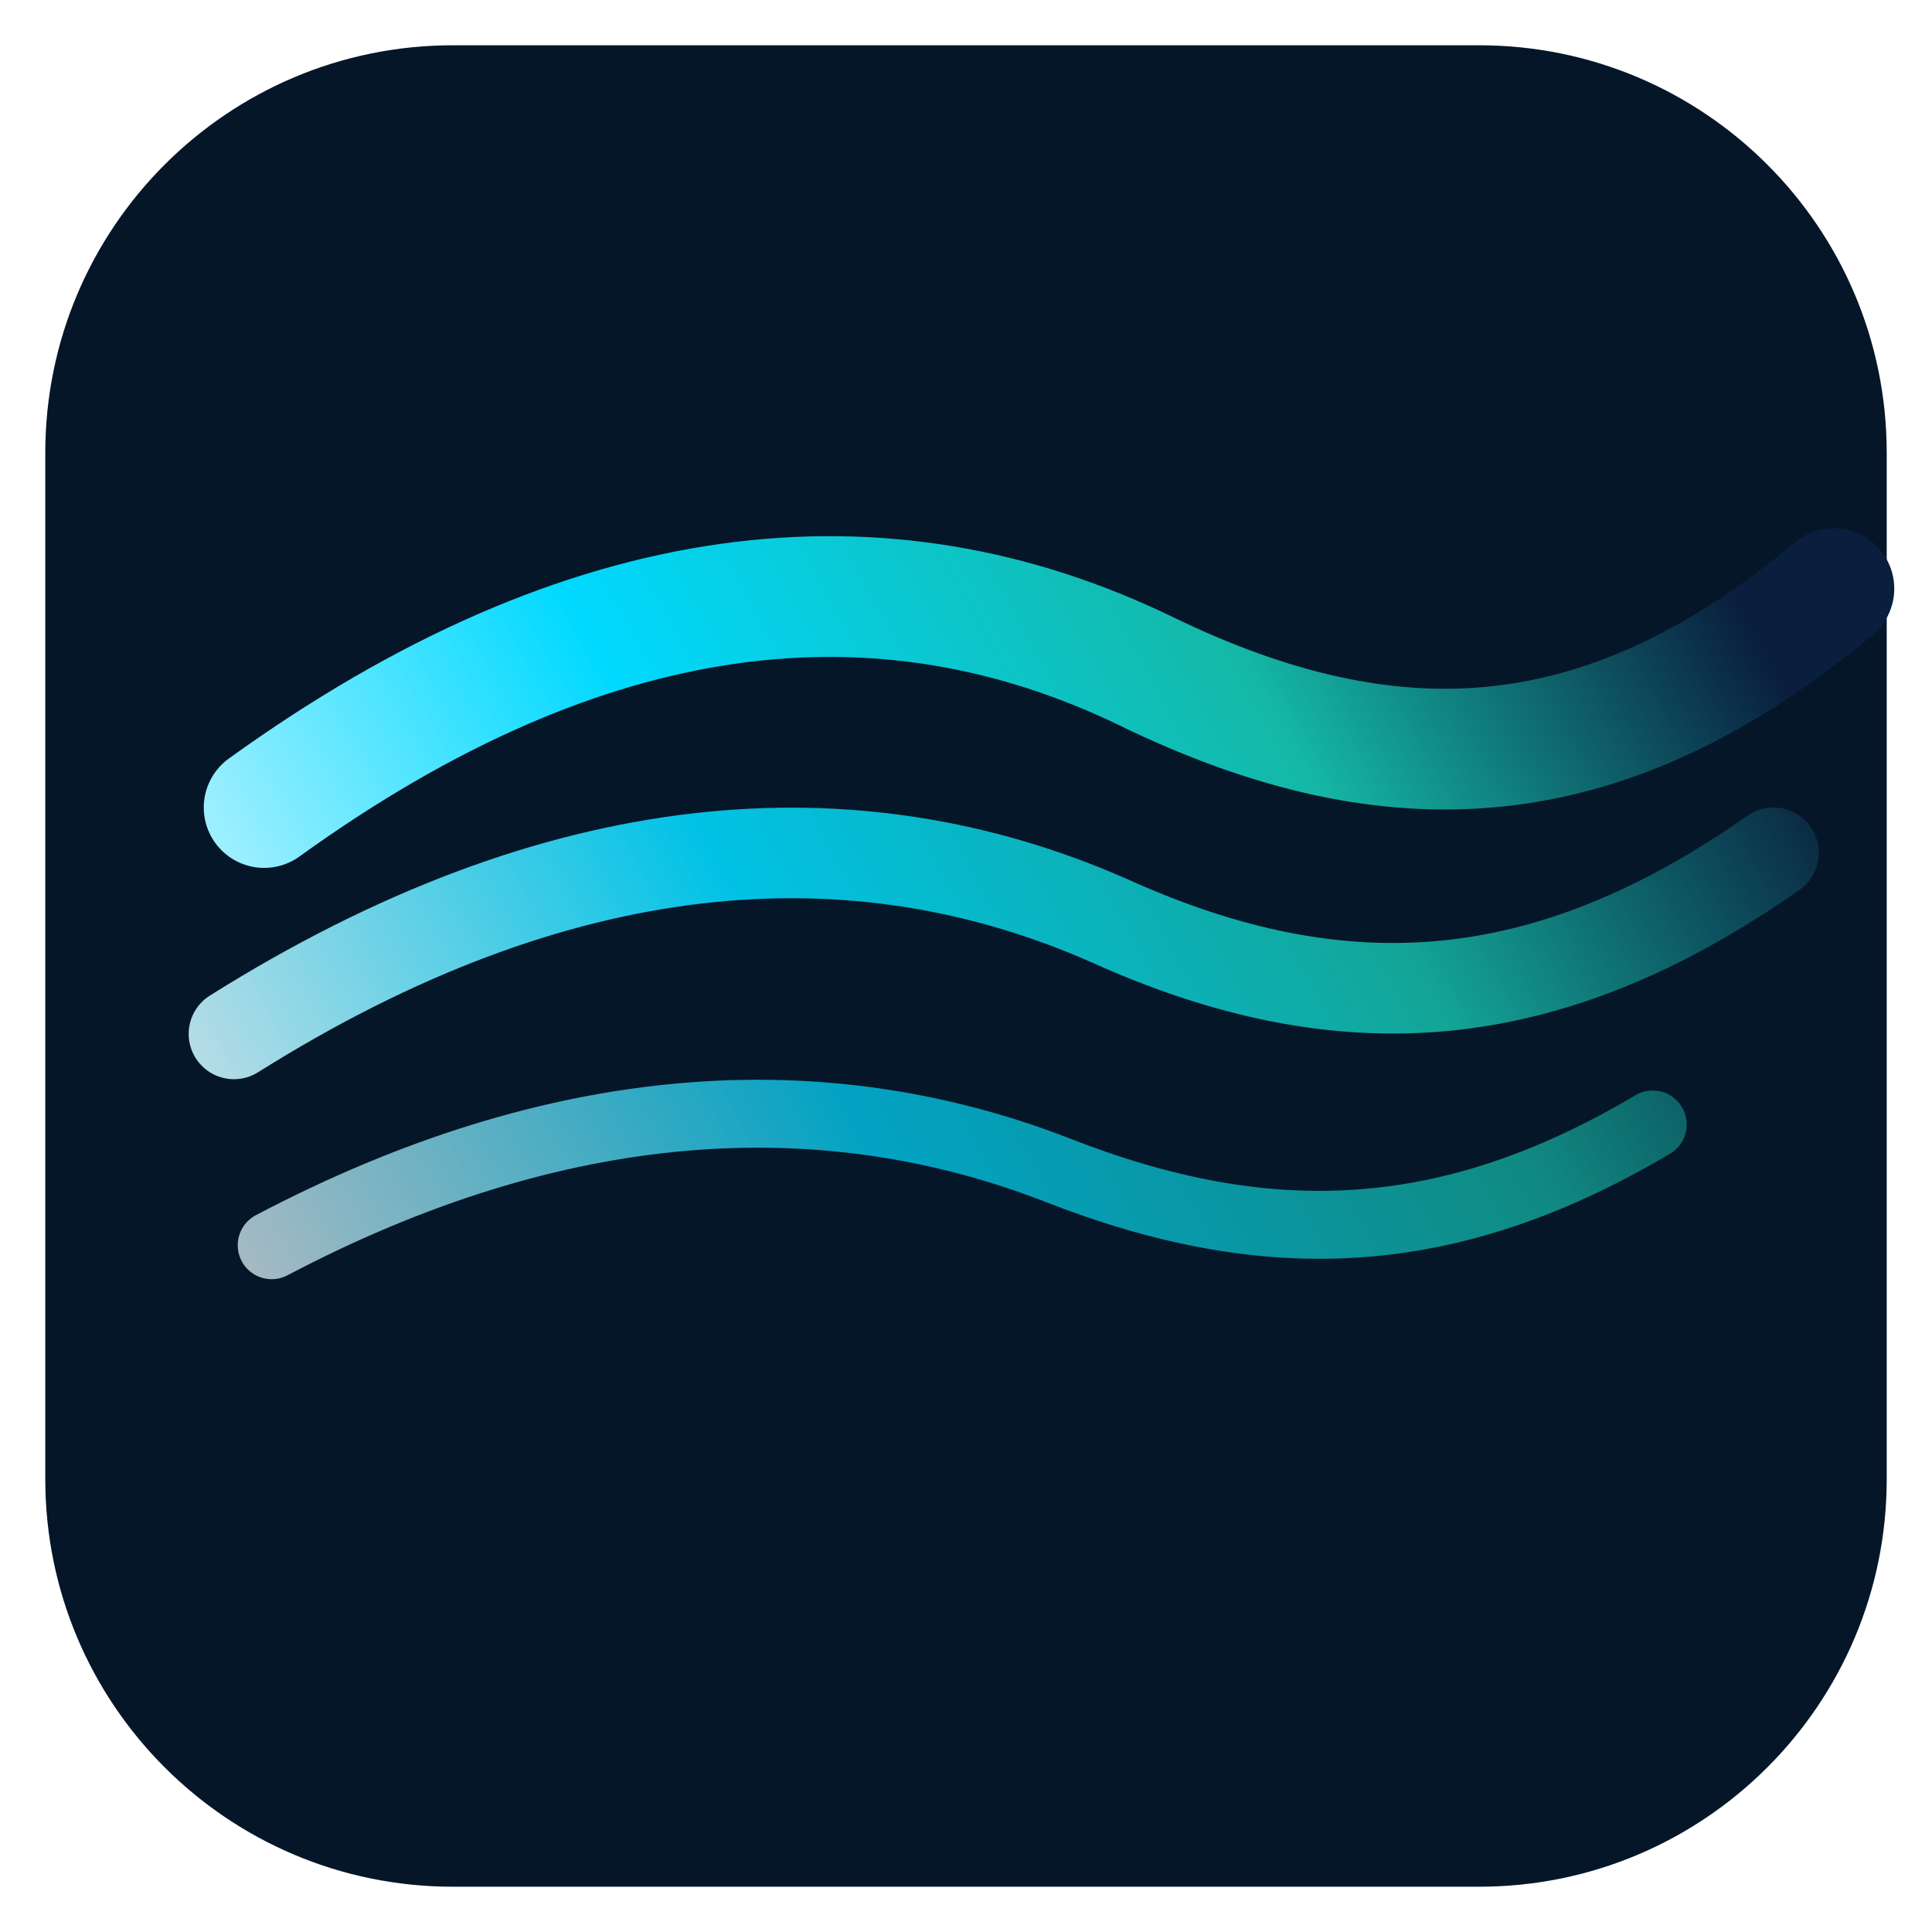
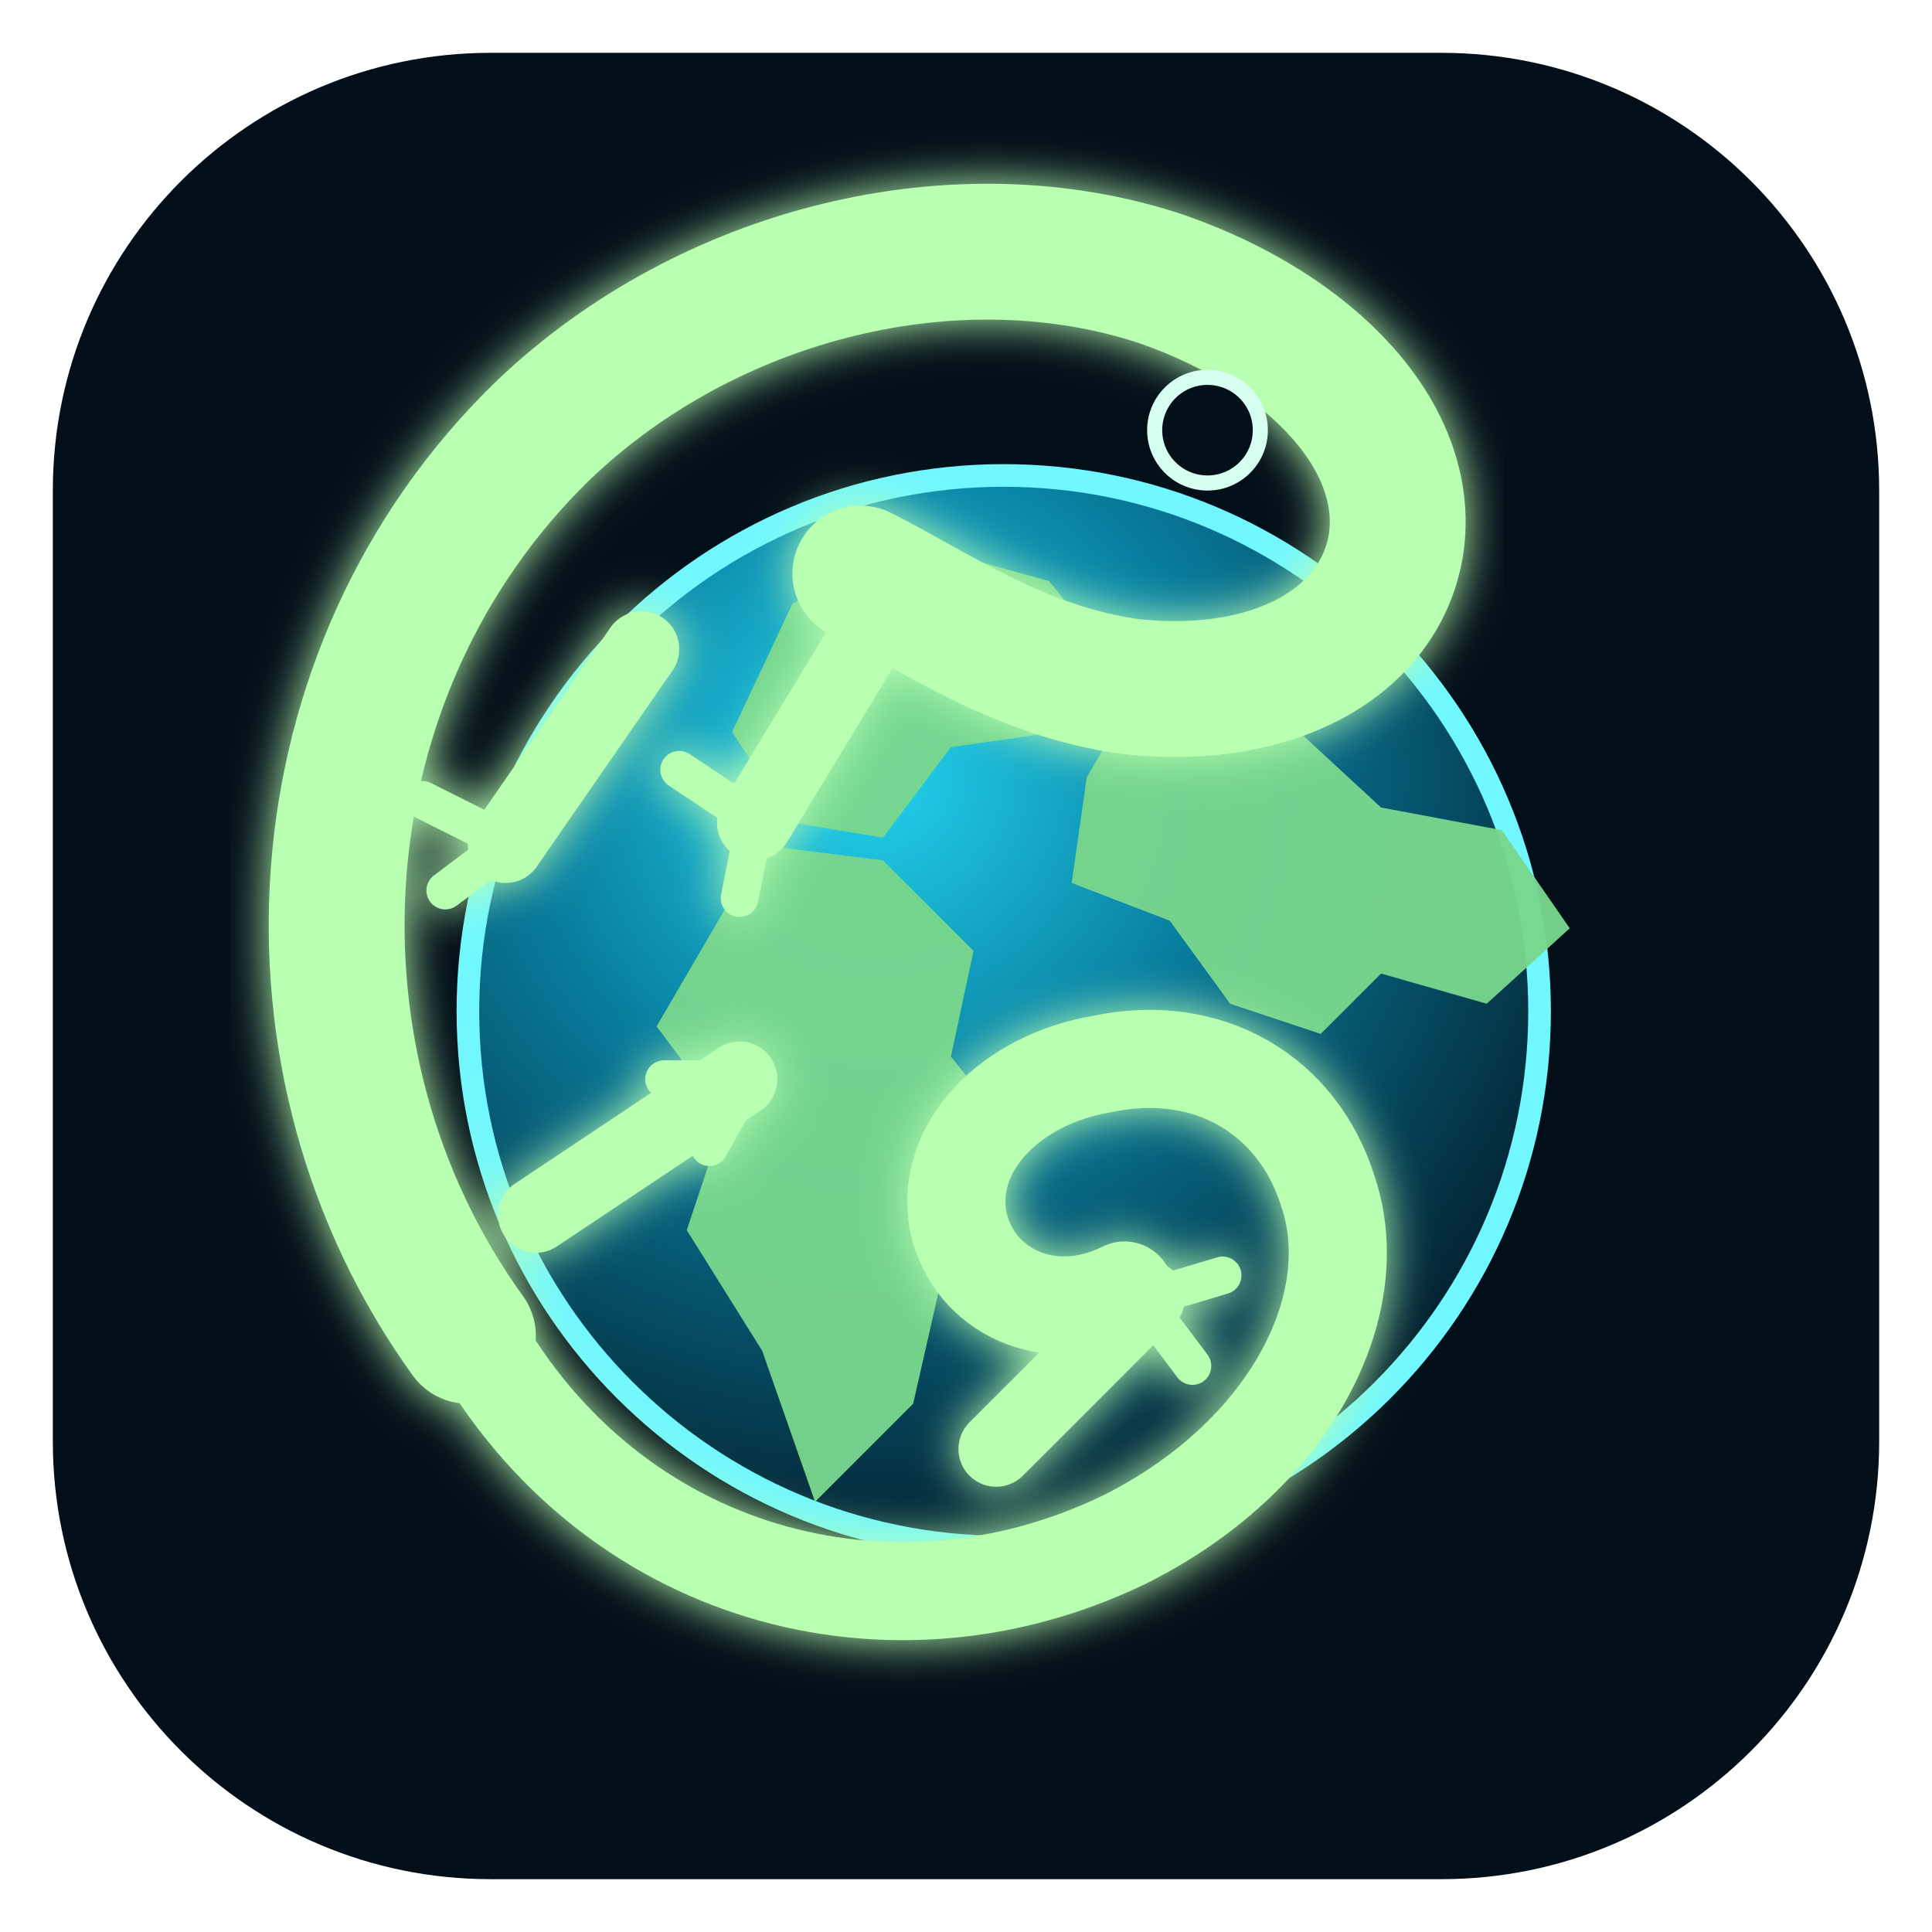
- <svg xmlns="http://www.w3.org/2000/svg" viewBox="0 0 256 256" role="img" aria-label="Quantic Glide app icon">
+ <svg xmlns="http://www.w3.org/2000/svg" viewBox="0 0 256 256" role="img" aria-label="GEKKO app icon — gecko gripping Earth">
  <defs>
-     <linearGradient id="g" x1="30" y1="168" x2="220" y2="62" gradientUnits="userSpaceOnUse">
-       <stop stop-color="#E8FAFF" />
-       <stop offset=".38" stop-color="#00D9FF" />
-       <stop offset=".72" stop-color="#14B8A6" />
-       <stop offset="1" stop-color="#0A1F3D" />
+     <radialGradient id="ocean" cx="38%" cy="28%" r="78%">
+       <stop stop-color="#22d3ee" />
+       <stop offset=".42" stop-color="#087c9d" />
+       <stop offset="1" stop-color="#031521" />
+     </radialGradient>
+     <linearGradient id="skin" x1="32" y1="28" x2="196" y2="216">
+       <stop stop-color="#b8ffb2" />
+       <stop offset=".25" stop-color="#46f0b7" />
+       <stop offset=".58" stop-color="#14b8a6" />
+       <stop offset="1" stop-color="#0797b7" />
    </linearGradient>
+     <filter id="glow">
+       <feGaussianBlur stdDeviation="3" result="b" />
+       <feMerge>
+         <feMergeNode in="b" />
+         <feMergeNode in="SourceGraphic" />
+       </feMerge>
+     </filter>
  </defs>
-   <rect x="6" y="6" width="244" height="244" rx="54" fill="#061629" />
-   <g fill="none" stroke="url(#g)" stroke-linecap="round">
-     <path d="M35 107c43-31 82-35 117-18 33 16 61 14 91-11" stroke-width="16" />
-     <path d="M31 137c43-27 82-30 116-15 31 14 58 12 88-9" stroke-width="12" opacity=".88" />
-     <path d="M36 165c38-20 73-22 104-10 28 11 52 10 79-6" stroke-width="9" opacity=".72" />
+   <rect x="7" y="7" width="242" height="242" rx="58" fill="#03101a" />
+   <circle id="earth" cx="133" cy="134" r="71" fill="url(#ocean)" stroke="#71f7ff" stroke-width="3" />
+   <g fill="#78d68d" class="continent" opacity=".96">
+     <path d="M105 80l16-8 18 5 9 11-8 9-14 2-9 12-12-2-8-12z" />
+     <path d="M101 112l16 2 12 12-3 14 8 10-8 14-5 22-13 13-7-20-10-16 5-15-9-12z" />
+     <path d="M151 91l19 4 13 12 16 3 9 13-11 10-14-4-8 8-12-4-8-11-13-5 2-14z" />
  </g>
+   <g id="gecko" fill="none" stroke="url(#skin)" stroke-linecap="round" stroke-linejoin="round" filter="url(#glow)">
+     <path d="M62 177C36 141 39 89 72 57c22-21 55-29 82-20 20 7 33 21 31 35-2 13-16 21-35 19-15-2-26-10-36-15" stroke-width="18" />
+     <path d="M63 177c18 32 55 42 86 27 22-11 32-31 27-46-4-13-16-20-30-17-12 2-21 11-19 21 2 9 12 14 22 9" stroke-width="13" />
+     <path d="M85 86l-18 26m50-31-17 28m-29 52 27-18m34 49 20-20" stroke-width="10" />
+     <g class="toe" stroke-width="5">
+       <path d="M66 111l-10-5m11 6l-8 6m40-10l-9-6m10 7l-2 10m0 24l-10 0m11 0l-5 9m58 20l10-3m-10 4l6 8" />
+     </g>
+   </g>
+   <circle cx="160" cy="57" r="7" fill="#03101a" stroke="#d7fff1" stroke-width="2" />
</svg>
